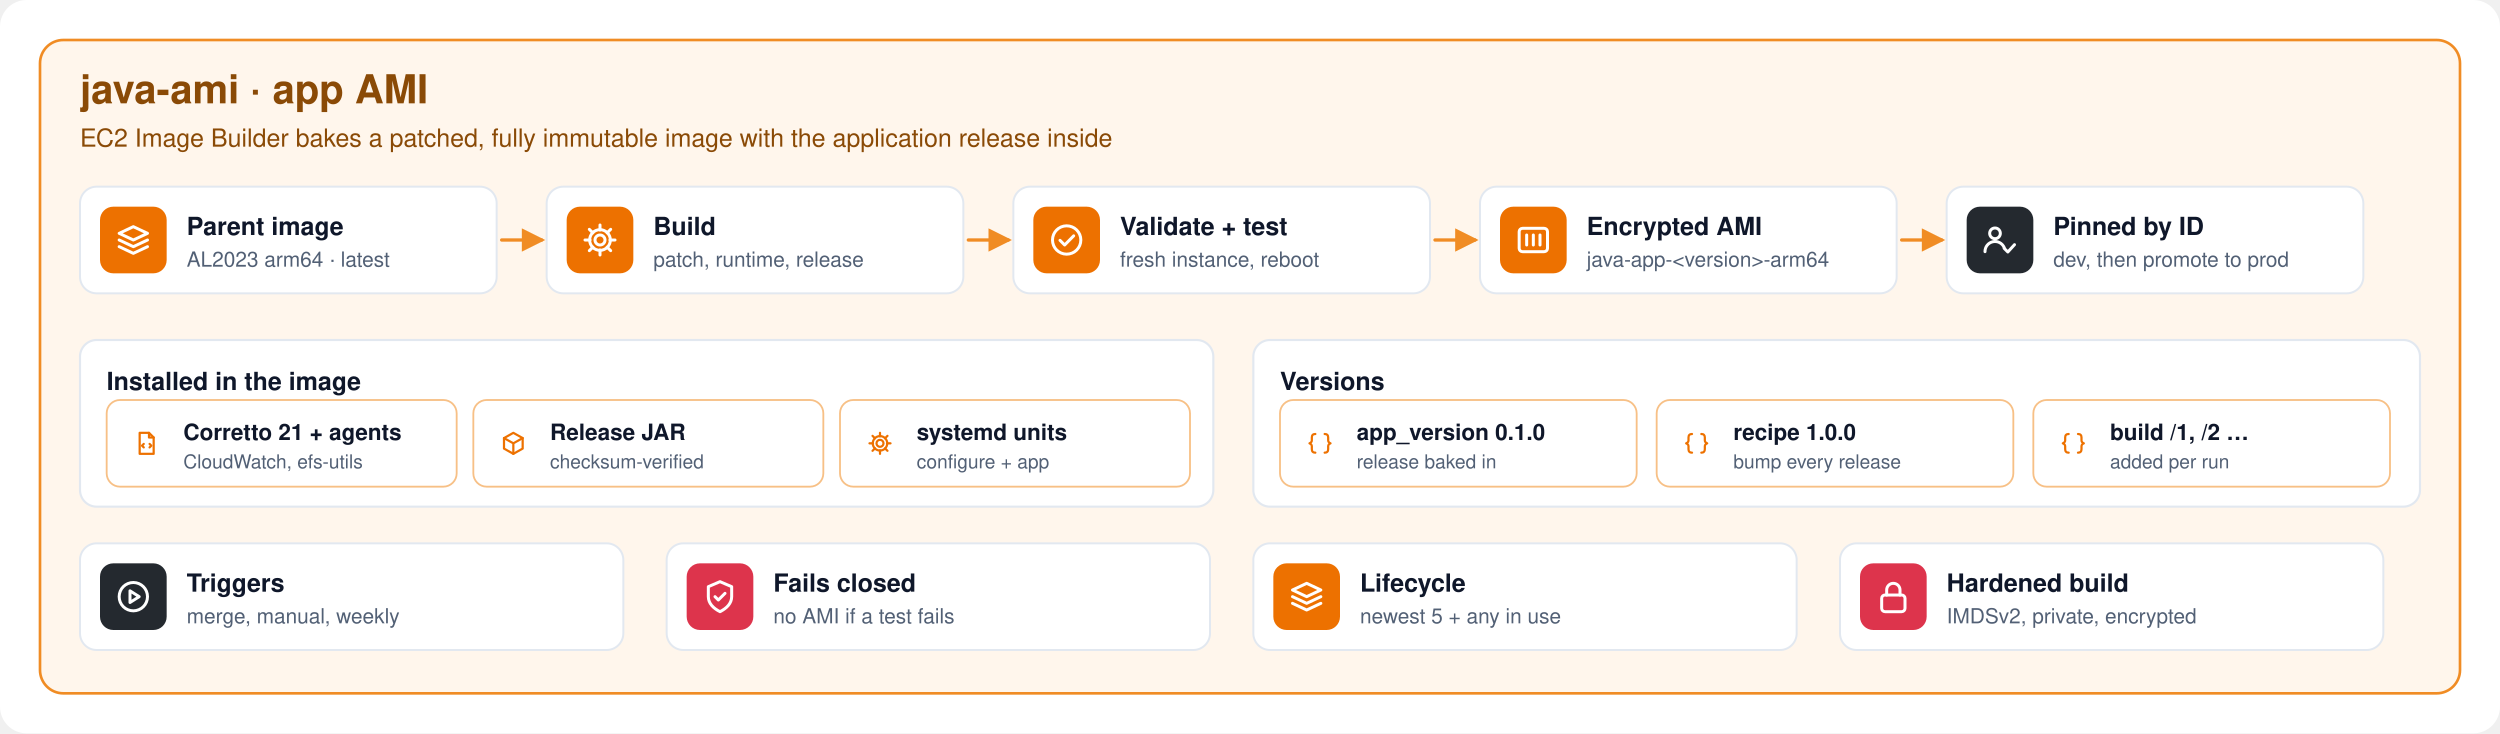
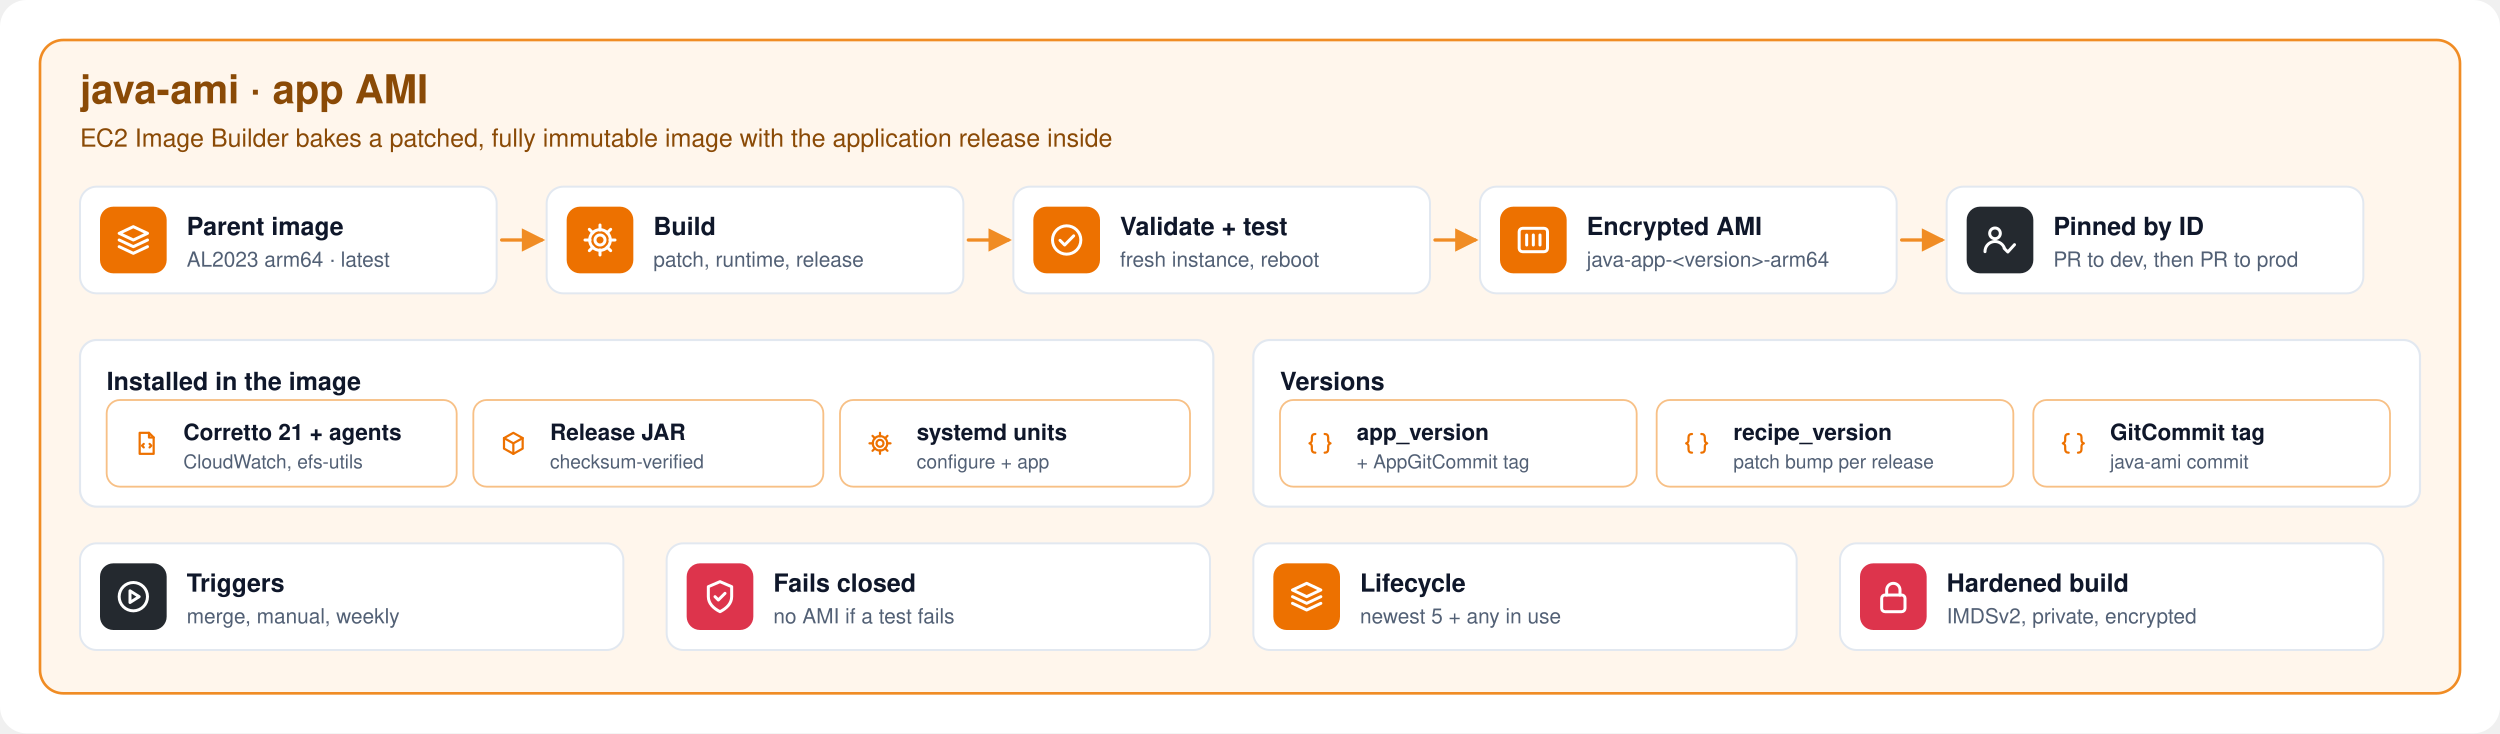
<svg xmlns="http://www.w3.org/2000/svg" width="1500" height="440" viewBox="0 0 1500 440" role="img" aria-label="Image pipeline: EC2 Image Builder patches, installs, tests and publishes a Graviton AMI.">
  <defs>
    <marker id="mF08C24" viewBox="0 0 10 10" refX="8.5" refY="5" markerWidth="7" markerHeight="7" orient="auto-start-reverse">
      <path d="M0,0 L10,5 L0,10 z" fill="#F08C24" />
    </marker>
  </defs>
  <rect width="1500" height="440" rx="16" fill="#FFFFFF" />
  <rect x="24" y="24" width="1452" height="392" rx="14" fill="#FFF6EC" stroke="#F08C24" stroke-width="1.6" />
  <text x="48" y="62" font-family="-apple-system, BlinkMacSystemFont, 'Segoe UI', Helvetica, Arial, sans-serif" font-size="24" font-weight="700" fill="#8A4A06" text-anchor="start">java-ami · app AMI</text>
  <text x="48" y="88" font-family="-apple-system, BlinkMacSystemFont, 'Segoe UI', Helvetica, Arial, sans-serif" font-size="15" font-weight="400" fill="#8A4A06" text-anchor="start">EC2 Image Builder bakes a patched, fully immutable image with the application release inside</text>
  <rect x="48" y="112" width="250" height="64" rx="10" fill="#FFFFFF" stroke="#E2E8F0" stroke-width="1.2" />
  <rect x="60" y="124.0" width="40" height="40" rx="8.0" fill="#ED7100" />
  <g transform="translate(68.0,132.0) scale(1.0)" fill="none" stroke="#FFFFFF" stroke-width="1.8" stroke-linecap="round" stroke-linejoin="round">
    <path d="M12 4l8.5 4-8.5 4-8.5-4z" />
    <path d="M3.5 12l8.5 4 8.5-4" />
    <path d="M3.5 16l8.5 4 8.5-4" />
  </g>
  <text x="112" y="141.0" font-family="-apple-system, BlinkMacSystemFont, 'Segoe UI', Helvetica, Arial, sans-serif" font-size="15" font-weight="600" fill="#0F172A" text-anchor="start">Parent image</text>
  <text x="112" y="160.0" font-family="-apple-system, BlinkMacSystemFont, 'Segoe UI', Helvetica, Arial, sans-serif" font-size="12.5" font-weight="400" fill="#526075" text-anchor="start">AL2023 arm64 · latest</text>
  <polyline points="301,144 325,144" fill="none" stroke="#F08C24" stroke-width="2" stroke-linecap="round" stroke-linejoin="round" marker-end="url(#mF08C24)" />
  <rect x="328" y="112" width="250" height="64" rx="10" fill="#FFFFFF" stroke="#E2E8F0" stroke-width="1.2" />
  <rect x="340" y="124.0" width="40" height="40" rx="8.0" fill="#ED7100" />
  <g transform="translate(348.0,132.0) scale(1.0)" fill="none" stroke="#FFFFFF" stroke-width="1.8" stroke-linecap="round" stroke-linejoin="round">
    <circle cx="12" cy="12" r="3" />
    <path d="M12 3v3M12 18v3M3 12h3M18 12h3M5.6 5.6l2.1 2.1M16.3 16.3l2.1 2.1M5.6 18.4l2.1-2.1M16.3 7.7l2.1-2.1" />
    <circle cx="12" cy="12" r="6.2" />
  </g>
  <text x="392" y="141.0" font-family="-apple-system, BlinkMacSystemFont, 'Segoe UI', Helvetica, Arial, sans-serif" font-size="15" font-weight="600" fill="#0F172A" text-anchor="start">Build</text>
  <text x="392" y="160.0" font-family="-apple-system, BlinkMacSystemFont, 'Segoe UI', Helvetica, Arial, sans-serif" font-size="12.5" font-weight="400" fill="#526075" text-anchor="start">patch, runtime, release</text>
  <polyline points="581,144 605,144" fill="none" stroke="#F08C24" stroke-width="2" stroke-linecap="round" stroke-linejoin="round" marker-end="url(#mF08C24)" />
  <rect x="608" y="112" width="250" height="64" rx="10" fill="#FFFFFF" stroke="#E2E8F0" stroke-width="1.2" />
  <rect x="620" y="124.0" width="40" height="40" rx="8.0" fill="#ED7100" />
  <g transform="translate(628.0,132.0) scale(1.0)" fill="none" stroke="#FFFFFF" stroke-width="1.8" stroke-linecap="round" stroke-linejoin="round">
    <circle cx="12" cy="12" r="8.5" />
    <path d="M8 12.2l2.8 2.8L16.2 9.5" />
  </g>
  <text x="672" y="141.0" font-family="-apple-system, BlinkMacSystemFont, 'Segoe UI', Helvetica, Arial, sans-serif" font-size="15" font-weight="600" fill="#0F172A" text-anchor="start">Validate + test</text>
  <text x="672" y="160.0" font-family="-apple-system, BlinkMacSystemFont, 'Segoe UI', Helvetica, Arial, sans-serif" font-size="12.5" font-weight="400" fill="#526075" text-anchor="start">fresh instance, reboot</text>
  <polyline points="861,144 885,144" fill="none" stroke="#F08C24" stroke-width="2" stroke-linecap="round" stroke-linejoin="round" marker-end="url(#mF08C24)" />
  <rect x="888" y="112" width="250" height="64" rx="10" fill="#FFFFFF" stroke="#E2E8F0" stroke-width="1.2" />
  <rect x="900" y="124.0" width="40" height="40" rx="8.0" fill="#ED7100" />
  <g transform="translate(908.0,132.0) scale(1.0)" fill="none" stroke="#FFFFFF" stroke-width="1.8" stroke-linecap="round" stroke-linejoin="round">
    <rect x="3.5" y="5" width="17" height="14" rx="2" />
    <path d="M8 9v6M12 9v6M16 9v6" />
  </g>
  <text x="952" y="141.0" font-family="-apple-system, BlinkMacSystemFont, 'Segoe UI', Helvetica, Arial, sans-serif" font-size="15" font-weight="600" fill="#0F172A" text-anchor="start">Encrypted AMI</text>
  <text x="952" y="160.0" font-family="-apple-system, BlinkMacSystemFont, 'Segoe UI', Helvetica, Arial, sans-serif" font-size="12.5" font-weight="400" fill="#526075" text-anchor="start">java-app-&lt;version&gt;-arm64</text>
  <polyline points="1141,144 1165,144" fill="none" stroke="#F08C24" stroke-width="2" stroke-linecap="round" stroke-linejoin="round" marker-end="url(#mF08C24)" />
  <rect x="1168" y="112" width="250" height="64" rx="10" fill="#FFFFFF" stroke="#E2E8F0" stroke-width="1.2" />
  <rect x="1180" y="124.0" width="40" height="40" rx="8.0" fill="#24292F" />
  <g transform="translate(1188.0,132.0) scale(1.0)" fill="none" stroke="#FFFFFF" stroke-width="1.8" stroke-linecap="round" stroke-linejoin="round">
    <circle cx="9" cy="8" r="3.2" />
    <path d="M3 19a6 6 0 0 1 11.5-2.5" />
    <path d="M14.5 17l2.2 2.2 4-4.4" />
  </g>
  <text x="1232" y="141.0" font-family="-apple-system, BlinkMacSystemFont, 'Segoe UI', Helvetica, Arial, sans-serif" font-size="15" font-weight="600" fill="#0F172A" text-anchor="start">Pinned by ID</text>
-   <text x="1232" y="160.0" font-family="-apple-system, BlinkMacSystemFont, 'Segoe UI', Helvetica, Arial, sans-serif" font-size="12.5" font-weight="400" fill="#526075" text-anchor="start">dev, then promote to prod</text>
+   <text x="1232" y="160.0" font-family="-apple-system, BlinkMacSystemFont, 'Segoe UI', Helvetica, Arial, sans-serif" font-size="12.5" font-weight="400" fill="#526075" text-anchor="start">PR to dev, then PR to prod</text>
  <rect x="48" y="204" width="680" height="100" rx="10" fill="#FFFFFF" stroke="#E2E8F0" stroke-width="1.3" />
  <text x="64" y="234" font-family="-apple-system, BlinkMacSystemFont, 'Segoe UI', Helvetica, Arial, sans-serif" font-size="15" font-weight="700" fill="#0F172A" text-anchor="start">Installed in the image</text>
  <rect x="64" y="240" width="210" height="52" rx="8" fill="#FFFFFF" stroke="#F08C24" stroke-opacity="0.55" stroke-width="1.1" />
  <g transform="translate(79.6,257.6) scale(0.7)" fill="none" stroke="#ED7100" stroke-width="1.9" stroke-linecap="round" stroke-linejoin="round">
    <path d="M6 3h8l4 4v14H6z" />
    <path d="M14 3v4h4" />
    <path d="M9.5 12.5L8 14l1.5 1.5M14.5 12.5L16 14l-1.5 1.5" />
  </g>
  <text x="110" y="264" font-family="-apple-system, BlinkMacSystemFont, 'Segoe UI', Helvetica, Arial, sans-serif" font-size="13.5" font-weight="600" fill="#0F172A" text-anchor="start">Corretto 21 + agents</text>
  <text x="110" y="281" font-family="-apple-system, BlinkMacSystemFont, 'Segoe UI', Helvetica, Arial, sans-serif" font-size="11.5" font-weight="400" fill="#526075" text-anchor="start">CloudWatch, efs-utils</text>
  <rect x="284" y="240" width="210" height="52" rx="8" fill="#FFFFFF" stroke="#F08C24" stroke-opacity="0.55" stroke-width="1.1" />
  <g transform="translate(299.6,257.6) scale(0.7)" fill="none" stroke="#ED7100" stroke-width="1.9" stroke-linecap="round" stroke-linejoin="round">
    <path d="M12 3l8 4.5v9L12 21l-8-4.5v-9z" />
    <path d="M4 7.5l8 4.5 8-4.5M12 12v9" />
  </g>
  <text x="330" y="264" font-family="-apple-system, BlinkMacSystemFont, 'Segoe UI', Helvetica, Arial, sans-serif" font-size="13.5" font-weight="600" fill="#0F172A" text-anchor="start">Release JAR</text>
  <text x="330" y="281" font-family="-apple-system, BlinkMacSystemFont, 'Segoe UI', Helvetica, Arial, sans-serif" font-size="11.5" font-weight="400" fill="#526075" text-anchor="start">checksum-verified</text>
  <rect x="504" y="240" width="210" height="52" rx="8" fill="#FFFFFF" stroke="#F08C24" stroke-opacity="0.55" stroke-width="1.1" />
  <g transform="translate(519.6,257.6) scale(0.7)" fill="none" stroke="#ED7100" stroke-width="1.9" stroke-linecap="round" stroke-linejoin="round">
    <circle cx="12" cy="12" r="3" />
    <path d="M12 3v3M12 18v3M3 12h3M18 12h3M5.6 5.6l2.1 2.1M16.3 16.3l2.1 2.1M5.6 18.4l2.1-2.1M16.3 7.7l2.1-2.1" />
    <circle cx="12" cy="12" r="6.2" />
  </g>
  <text x="550" y="264" font-family="-apple-system, BlinkMacSystemFont, 'Segoe UI', Helvetica, Arial, sans-serif" font-size="13.5" font-weight="600" fill="#0F172A" text-anchor="start">systemd units</text>
  <text x="550" y="281" font-family="-apple-system, BlinkMacSystemFont, 'Segoe UI', Helvetica, Arial, sans-serif" font-size="11.5" font-weight="400" fill="#526075" text-anchor="start">configure + app</text>
  <rect x="752" y="204" width="700" height="100" rx="10" fill="#FFFFFF" stroke="#E2E8F0" stroke-width="1.3" />
  <text x="768" y="234" font-family="-apple-system, BlinkMacSystemFont, 'Segoe UI', Helvetica, Arial, sans-serif" font-size="15" font-weight="700" fill="#0F172A" text-anchor="start">Versions</text>
  <rect x="768" y="240" width="214" height="52" rx="8" fill="#FFFFFF" stroke="#F08C24" stroke-opacity="0.55" stroke-width="1.1" />
  <g transform="translate(783.6,257.6) scale(0.7)" fill="none" stroke="#ED7100" stroke-width="1.9" stroke-linecap="round" stroke-linejoin="round">
    <path d="M8 4c-2 0-3 1-3 3v2.5c0 1.2-.8 2-2 2.5 1.2.5 2 1.3 2 2.5V17c0 2 1 3 3 3M16 4c2 0 3 1 3 3v2.5c0 1.2.8 2 2 2.5-1.2.5-2 1.3-2 2.5V17c0 2-1 3-3 3" />
  </g>
-   <text x="814" y="264" font-family="-apple-system, BlinkMacSystemFont, 'Segoe UI', Helvetica, Arial, sans-serif" font-size="13.5" font-weight="600" fill="#0F172A" text-anchor="start">app_version 0.1.0</text>
-   <text x="814" y="281" font-family="-apple-system, BlinkMacSystemFont, 'Segoe UI', Helvetica, Arial, sans-serif" font-size="11.5" font-weight="400" fill="#526075" text-anchor="start">release baked in</text>
+   <text x="814" y="264" font-family="-apple-system, BlinkMacSystemFont, 'Segoe UI', Helvetica, Arial, sans-serif" font-size="13.5" font-weight="600" fill="#0F172A" text-anchor="start">app_version</text>
+   <text x="814" y="281" font-family="-apple-system, BlinkMacSystemFont, 'Segoe UI', Helvetica, Arial, sans-serif" font-size="11.5" font-weight="400" fill="#526075" text-anchor="start">+ AppGitCommit tag</text>
  <rect x="994" y="240" width="214" height="52" rx="8" fill="#FFFFFF" stroke="#F08C24" stroke-opacity="0.55" stroke-width="1.1" />
  <g transform="translate(1009.6,257.6) scale(0.7)" fill="none" stroke="#ED7100" stroke-width="1.9" stroke-linecap="round" stroke-linejoin="round">
    <path d="M8 4c-2 0-3 1-3 3v2.5c0 1.2-.8 2-2 2.5 1.2.5 2 1.3 2 2.5V17c0 2 1 3 3 3M16 4c2 0 3 1 3 3v2.5c0 1.2.8 2 2 2.5-1.2.5-2 1.3-2 2.5V17c0 2-1 3-3 3" />
  </g>
-   <text x="1040" y="264" font-family="-apple-system, BlinkMacSystemFont, 'Segoe UI', Helvetica, Arial, sans-serif" font-size="13.5" font-weight="600" fill="#0F172A" text-anchor="start">recipe 1.0.0</text>
-   <text x="1040" y="281" font-family="-apple-system, BlinkMacSystemFont, 'Segoe UI', Helvetica, Arial, sans-serif" font-size="11.5" font-weight="400" fill="#526075" text-anchor="start">bump every release</text>
+   <text x="1040" y="264" font-family="-apple-system, BlinkMacSystemFont, 'Segoe UI', Helvetica, Arial, sans-serif" font-size="13.5" font-weight="600" fill="#0F172A" text-anchor="start">recipe_version</text>
+   <text x="1040" y="281" font-family="-apple-system, BlinkMacSystemFont, 'Segoe UI', Helvetica, Arial, sans-serif" font-size="11.5" font-weight="400" fill="#526075" text-anchor="start">patch bump per release</text>
  <rect x="1220" y="240" width="214" height="52" rx="8" fill="#FFFFFF" stroke="#F08C24" stroke-opacity="0.55" stroke-width="1.1" />
  <g transform="translate(1235.6,257.6) scale(0.7)" fill="none" stroke="#ED7100" stroke-width="1.9" stroke-linecap="round" stroke-linejoin="round">
    <path d="M8 4c-2 0-3 1-3 3v2.5c0 1.2-.8 2-2 2.5 1.2.5 2 1.3 2 2.5V17c0 2 1 3 3 3M16 4c2 0 3 1 3 3v2.5c0 1.2.8 2 2 2.5-1.2.5-2 1.3-2 2.5V17c0 2-1 3-3 3" />
  </g>
-   <text x="1266" y="264" font-family="-apple-system, BlinkMacSystemFont, 'Segoe UI', Helvetica, Arial, sans-serif" font-size="13.5" font-weight="600" fill="#0F172A" text-anchor="start">build /1, /2 …</text>
-   <text x="1266" y="281" font-family="-apple-system, BlinkMacSystemFont, 'Segoe UI', Helvetica, Arial, sans-serif" font-size="11.5" font-weight="400" fill="#526075" text-anchor="start">added per run</text>
+   <text x="1266" y="264" font-family="-apple-system, BlinkMacSystemFont, 'Segoe UI', Helvetica, Arial, sans-serif" font-size="13.5" font-weight="600" fill="#0F172A" text-anchor="start">GitCommit tag</text>
+   <text x="1266" y="281" font-family="-apple-system, BlinkMacSystemFont, 'Segoe UI', Helvetica, Arial, sans-serif" font-size="11.5" font-weight="400" fill="#526075" text-anchor="start">java-ami commit</text>
  <rect x="48" y="326" width="326" height="64" rx="10" fill="#FFFFFF" stroke="#E2E8F0" stroke-width="1.2" />
  <rect x="60" y="338.0" width="40" height="40" rx="8.0" fill="#24292F" />
  <g transform="translate(68.0,346.0) scale(1.0)" fill="none" stroke="#FFFFFF" stroke-width="1.8" stroke-linecap="round" stroke-linejoin="round">
    <circle cx="12" cy="12" r="8.5" />
    <path d="M10 8.5l5.5 3.5-5.5 3.5z" />
  </g>
  <text x="112" y="355.0" font-family="-apple-system, BlinkMacSystemFont, 'Segoe UI', Helvetica, Arial, sans-serif" font-size="15" font-weight="600" fill="#0F172A" text-anchor="start">Triggers</text>
  <text x="112" y="374.0" font-family="-apple-system, BlinkMacSystemFont, 'Segoe UI', Helvetica, Arial, sans-serif" font-size="12.5" font-weight="400" fill="#526075" text-anchor="start">merge, manual, weekly</text>
  <rect x="400" y="326" width="326" height="64" rx="10" fill="#FFFFFF" stroke="#E2E8F0" stroke-width="1.2" />
  <rect x="412" y="338.0" width="40" height="40" rx="8.0" fill="#DD344C" />
  <g transform="translate(420.0,346.0) scale(1.0)" fill="none" stroke="#FFFFFF" stroke-width="1.8" stroke-linecap="round" stroke-linejoin="round">
    <path d="M12 3l7 3v6c0 4-3 7-7 9-4-2-7-5-7-9V6z" />
    <path d="M9 12l2 2 4-4" />
  </g>
  <text x="464" y="355.0" font-family="-apple-system, BlinkMacSystemFont, 'Segoe UI', Helvetica, Arial, sans-serif" font-size="15" font-weight="600" fill="#0F172A" text-anchor="start">Fails closed</text>
  <text x="464" y="374.0" font-family="-apple-system, BlinkMacSystemFont, 'Segoe UI', Helvetica, Arial, sans-serif" font-size="12.5" font-weight="400" fill="#526075" text-anchor="start">no AMI if a test fails</text>
  <rect x="752" y="326" width="326" height="64" rx="10" fill="#FFFFFF" stroke="#E2E8F0" stroke-width="1.2" />
  <rect x="764" y="338.0" width="40" height="40" rx="8.0" fill="#ED7100" />
  <g transform="translate(772.0,346.0) scale(1.0)" fill="none" stroke="#FFFFFF" stroke-width="1.8" stroke-linecap="round" stroke-linejoin="round">
    <path d="M12 4l8.5 4-8.5 4-8.5-4z" />
    <path d="M3.5 12l8.5 4 8.5-4" />
    <path d="M3.5 16l8.5 4 8.5-4" />
  </g>
  <text x="816" y="355.0" font-family="-apple-system, BlinkMacSystemFont, 'Segoe UI', Helvetica, Arial, sans-serif" font-size="15" font-weight="600" fill="#0F172A" text-anchor="start">Lifecycle</text>
  <text x="816" y="374.0" font-family="-apple-system, BlinkMacSystemFont, 'Segoe UI', Helvetica, Arial, sans-serif" font-size="12.5" font-weight="400" fill="#526075" text-anchor="start">newest 5 + any in use</text>
  <rect x="1104" y="326" width="326" height="64" rx="10" fill="#FFFFFF" stroke="#E2E8F0" stroke-width="1.2" />
  <rect x="1116" y="338.0" width="40" height="40" rx="8.0" fill="#DD344C" />
  <g transform="translate(1124.0,346.0) scale(1.0)" fill="none" stroke="#FFFFFF" stroke-width="1.8" stroke-linecap="round" stroke-linejoin="round">
    <rect x="5" y="11" width="14" height="10" rx="2" />
    <path d="M8 11V8a4 4 0 0 1 8 0v3" />
  </g>
  <text x="1168" y="355.0" font-family="-apple-system, BlinkMacSystemFont, 'Segoe UI', Helvetica, Arial, sans-serif" font-size="15" font-weight="600" fill="#0F172A" text-anchor="start">Hardened build</text>
  <text x="1168" y="374.0" font-family="-apple-system, BlinkMacSystemFont, 'Segoe UI', Helvetica, Arial, sans-serif" font-size="12.5" font-weight="400" fill="#526075" text-anchor="start">IMDSv2, private, encrypted</text>
</svg>
